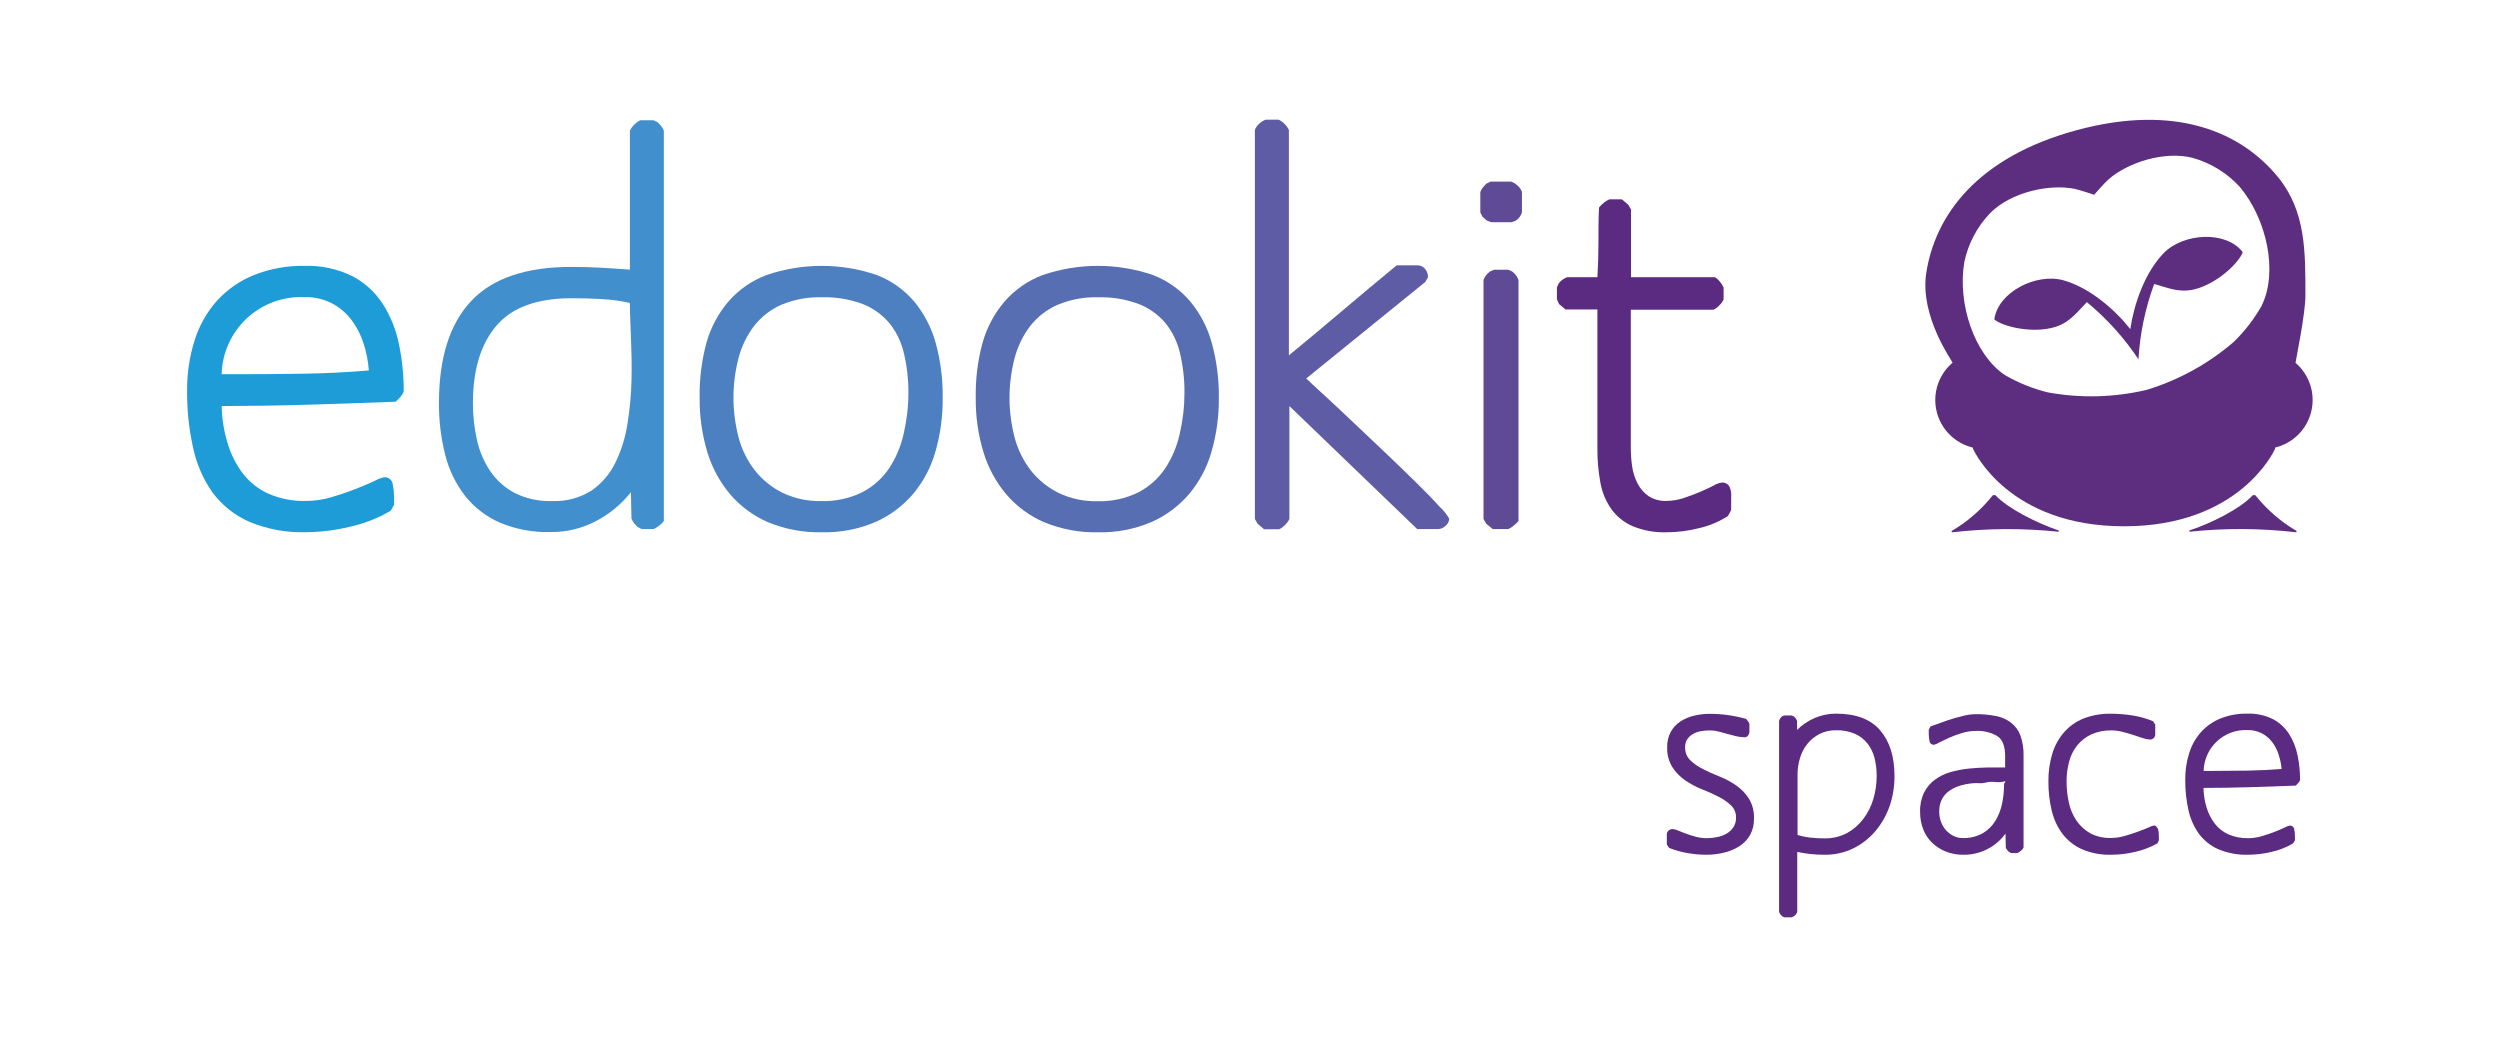
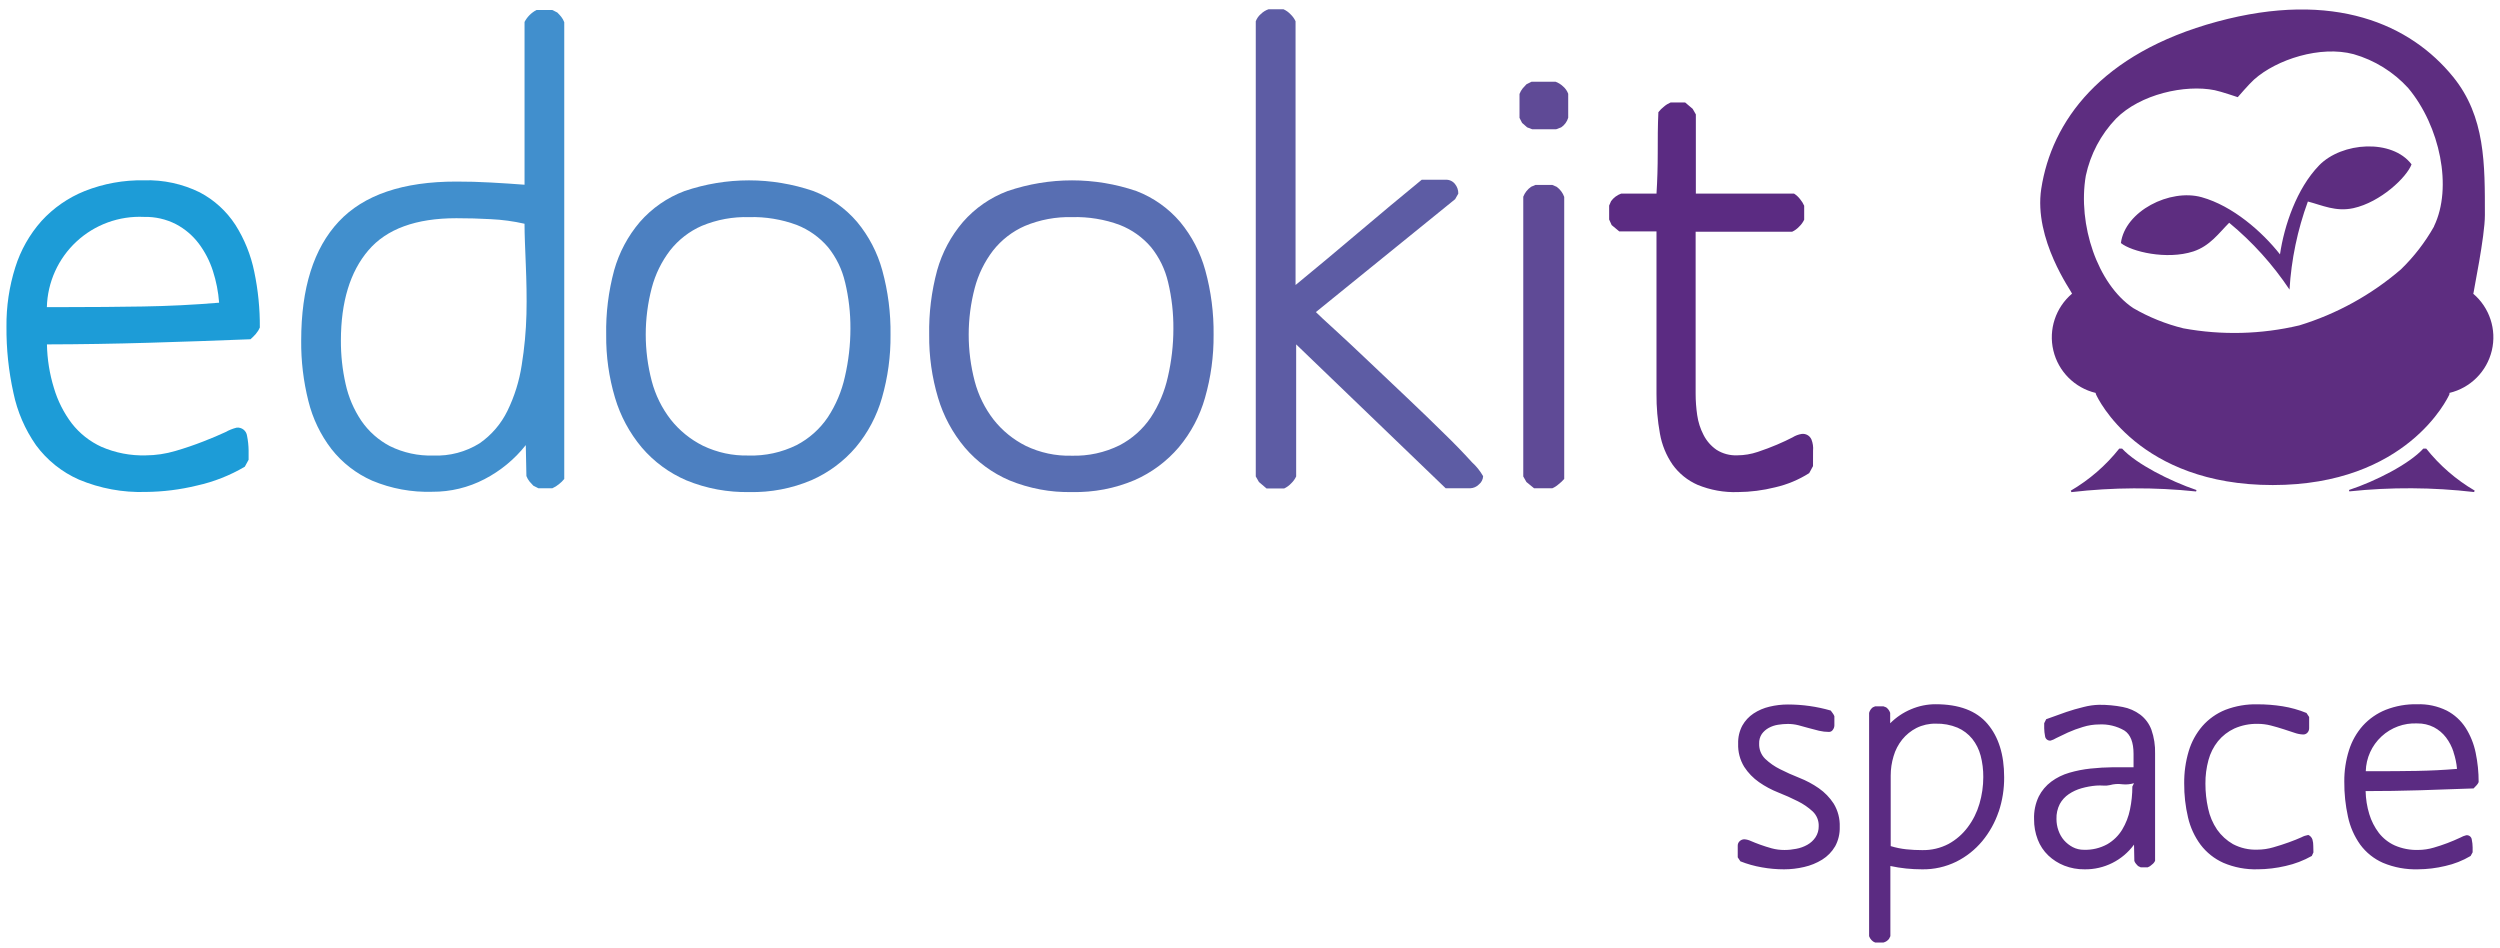
- <svg xmlns="http://www.w3.org/2000/svg" viewBox="0 0 525.09 219.67">
-   <defs>
-     <style>.cls-1{fill:#1d9cd7;}.cls-2{fill:#418fcd;}.cls-3{fill:#4c80c1;}.cls-4{fill:#586eb2;}.cls-5{fill:#5d5ca4;}.cls-6{fill:#5f4a96;}.cls-7{fill:#5b2b82;}.cls-8{fill:#5d2d80;fill-rule:evenodd;}.cls-9{fill:none;}</style>
-   </defs>
-   <g id="Layer_2" data-name="Layer 2">
-     <g id="Layer_1-2" data-name="Layer 1">
-       <path class="cls-1" d="M84.1,83.37c-.34.37-.66.72-1,1Q74,84.73,64.85,85t-18.29.29a28.56,28.56,0,0,0,1.25,7.82A20,20,0,0,0,51,99.45a14.27,14.27,0,0,0,5.37,4.24,18.68,18.68,0,0,0,7.93,1.53,19.1,19.1,0,0,0,5.32-.79q2.72-.8,5-1.7c1.55-.6,2.87-1.17,4-1.69a8,8,0,0,1,2-.8,1.69,1.69,0,0,1,1.87,1.48,14.34,14.34,0,0,1,.28,2.61V106l-.68,1.25a29.26,29.26,0,0,1-8.61,3.39,40.38,40.38,0,0,1-9.17,1.14,28.58,28.58,0,0,1-12-2.21,19.17,19.17,0,0,1-7.7-6.17A25.37,25.37,0,0,1,40.55,94,53,53,0,0,1,39.3,82.12a34.19,34.19,0,0,1,1.58-10.65,22.78,22.78,0,0,1,4.7-8.32,21.2,21.2,0,0,1,7.76-5.38A27.6,27.6,0,0,1,64,55.84,21.17,21.17,0,0,1,74,58a17.13,17.13,0,0,1,6.4,5.83,25.08,25.08,0,0,1,3.39,8.44,47.14,47.14,0,0,1,1,10A4.15,4.15,0,0,1,84.1,83.37ZM76.35,72.09a16.69,16.69,0,0,0-2.55-4.93,12.33,12.33,0,0,0-4.08-3.45A11.91,11.91,0,0,0,64,62.41,16.65,16.65,0,0,0,46.55,78.6h3.51q6.92,0,13.76-.11t13.65-.68A24.3,24.3,0,0,0,76.35,72.09Z" />
-       <path class="cls-2" d="M138.48,110.38a5,5,0,0,1-1.19.74h-2.5l-.91-.46c-.22-.22-.45-.47-.68-.74a3.58,3.58,0,0,1-.57-1l-.11-5.55a22.79,22.79,0,0,1-7.42,6.12,20,20,0,0,1-9.34,2.26,25.84,25.84,0,0,1-10.82-2,19.07,19.07,0,0,1-7.31-5.67,23.25,23.25,0,0,1-4.13-8.6,42.87,42.87,0,0,1-1.3-10.87q0-14.16,6.74-21.36t21.13-7.19c2,0,4.07.05,6.12.17s4.08.24,6.11.4V27.41a5,5,0,0,1,2.15-2.15h2.83l.9.45a9.47,9.47,0,0,1,.68.74,3.5,3.5,0,0,1,.57,1v82A5.75,5.75,0,0,1,138.48,110.38ZM126.24,62.81c-2.08-.12-4.14-.17-6.18-.17q-10.88,0-15.8,5.77t-4.93,16.2a35,35,0,0,0,.85,7.81A19.15,19.15,0,0,0,103,99a14.2,14.2,0,0,0,5.1,4.54,16.44,16.44,0,0,0,7.82,1.7,14.5,14.5,0,0,0,8.32-2.2,15.18,15.18,0,0,0,5-5.84A28.26,28.26,0,0,0,131.79,89a66.78,66.78,0,0,0,.85-9.12c.08-3.06,0-6-.11-8.89s-.23-5.32-.23-7.36A34.54,34.54,0,0,0,126.24,62.81Z" />
-       <path class="cls-3" d="M196.47,94.87a24.1,24.1,0,0,1-4.7,8.89,22.18,22.18,0,0,1-7.93,5.89,27,27,0,0,1-11.21,2.15,28.13,28.13,0,0,1-11.28-2.1,21.84,21.84,0,0,1-8-5.89,24.91,24.91,0,0,1-4.81-8.94,38.1,38.1,0,0,1-1.59-11.28A41.57,41.57,0,0,1,148.38,72,22.89,22.89,0,0,1,153,63.32a19.91,19.91,0,0,1,8-5.55,35.79,35.79,0,0,1,23.17,0A19.54,19.54,0,0,1,192,63.32,23.27,23.27,0,0,1,196.52,72,41.57,41.57,0,0,1,198,83.59,39.52,39.52,0,0,1,196.47,94.87Zm-6.63-20.73a15.63,15.63,0,0,0-3.05-6.29,14.12,14.12,0,0,0-5.61-4,22.67,22.67,0,0,0-8.55-1.41A20.57,20.57,0,0,0,164.14,64a14.85,14.85,0,0,0-5.72,4.42,19.08,19.08,0,0,0-3.29,6.74,33,33,0,0,0,0,16.71,19.31,19.31,0,0,0,3.4,6.91,17.15,17.15,0,0,0,5.78,4.7,17.89,17.89,0,0,0,8.21,1.76,18.2,18.2,0,0,0,8.62-1.87,15.27,15.27,0,0,0,5.6-5,21.8,21.8,0,0,0,3.06-7.25,38.41,38.41,0,0,0,1-8.66A35,35,0,0,0,189.84,74.13Z" />
-       <path class="cls-4" d="M254.46,94.87a24.09,24.09,0,0,1-4.7,8.89,22.17,22.17,0,0,1-7.93,5.89,27,27,0,0,1-11.21,2.15,28.13,28.13,0,0,1-11.28-2.1,21.84,21.84,0,0,1-8-5.89,24.91,24.91,0,0,1-4.81-8.94,38.09,38.09,0,0,1-1.59-11.28A41.57,41.57,0,0,1,206.37,72,22.9,22.9,0,0,1,211,63.32a19.91,19.91,0,0,1,8-5.55,35.79,35.79,0,0,1,23.17,0A19.54,19.54,0,0,1,250,63.32,23.37,23.37,0,0,1,254.51,72,41.58,41.58,0,0,1,256,83.59,39.52,39.52,0,0,1,254.46,94.87Zm-6.63-20.73a15.63,15.63,0,0,0-3.05-6.29,14.13,14.13,0,0,0-5.61-4,22.67,22.67,0,0,0-8.55-1.41,20.59,20.59,0,0,0-8.5,1.59,14.86,14.86,0,0,0-5.72,4.42,19.08,19.08,0,0,0-3.29,6.74,33,33,0,0,0,0,16.71,19.31,19.31,0,0,0,3.4,6.91,17.17,17.17,0,0,0,5.78,4.7,17.91,17.91,0,0,0,8.21,1.76,18.21,18.21,0,0,0,8.62-1.87,15.27,15.27,0,0,0,5.6-5,21.79,21.79,0,0,0,3.06-7.25,38.41,38.41,0,0,0,1-8.66A35,35,0,0,0,247.83,74.13Z" />
-       <path class="cls-5" d="M303.62,110.44a2.29,2.29,0,0,1-1.54.68h-4.42L270.82,85.29V109a4,4,0,0,1-.9,1.25,4.13,4.13,0,0,1-1.25.91H265.5L264.14,110l-.57-1V27.29a3.12,3.12,0,0,1,.91-1.3,3.82,3.82,0,0,1,1.36-.85h2.72a3.94,3.94,0,0,1,1.25.9,4.09,4.09,0,0,1,.9,1.25V74.64q5.78-4.75,11.33-9.46t11.32-9.45h4.3a2,2,0,0,1,1.65.74,2.63,2.63,0,0,1,.62,1.75l-.57,1-25,20.27c.53.53,1.66,1.59,3.4,3.17s3.7,3.42,5.89,5.5,4.52,4.29,7,6.63,4.71,4.52,6.74,6.51,3.72,3.72,5,5.16a10.08,10.08,0,0,1,2,2.49A2,2,0,0,1,303.62,110.44Z" />
-       <path class="cls-6" d="M318.4,46.33l-.9.34h-4.31l-.9-.34-.91-.8-.46-.9v-4.3a3.69,3.69,0,0,1,.57-1c.23-.26.46-.51.68-.74l.91-.45h4.31a3.91,3.91,0,0,1,1.36.85,3.14,3.14,0,0,1,.91,1.31v4.3A3.06,3.06,0,0,1,318.4,46.33Zm-.45,64.05a4.14,4.14,0,0,1-1.14.74h-3.28L312.16,110l-.57-1V58.78A3.87,3.87,0,0,1,313,57l.79-.34h3l.79.34a3.78,3.78,0,0,1,1.36,1.81v50.63A6.62,6.62,0,0,1,317.95,110.38Z" />
-       <path class="cls-7" d="M363.6,107.15l-.68,1.25a19.47,19.47,0,0,1-6.12,2.55,28.26,28.26,0,0,1-6.68.85,17.4,17.4,0,0,1-7.25-1.3,10.94,10.94,0,0,1-4.47-3.62,14.05,14.05,0,0,1-2.27-5.55,38.54,38.54,0,0,1-.62-7.19V65h-6.69l-1.36-1.13-.45-1v-2.5l.34-.79a3.79,3.79,0,0,1,1.81-1.36h6.35c.15-2.42.22-4.84.22-7.25s0-4.95.12-7.37a5.47,5.47,0,0,1,1-1,4.48,4.48,0,0,1,1.19-.74h2.61L342,43l.57,1V58.22H360.2a4.1,4.1,0,0,1,1.08,1,4.82,4.82,0,0,1,.74,1.18v2.5a4.08,4.08,0,0,1-.91,1.25,3.91,3.91,0,0,1-1.25.91H342.53V94.13a27,27,0,0,0,.28,3.85,11.26,11.26,0,0,0,1.14,3.57,7.26,7.26,0,0,0,2.32,2.66,6.44,6.44,0,0,0,3.74,1,11.65,11.65,0,0,0,3.68-.62q1.87-.63,3.45-1.3c1.06-.46,2-.89,2.78-1.3a4.47,4.47,0,0,1,1.64-.62,1.67,1.67,0,0,1,1.76,1,4.33,4.33,0,0,1,.29,2Z" />
-       <path class="cls-8" d="M419.1,104h-.52a31.2,31.2,0,0,1-8.7,7.55l.11.26a101.68,101.68,0,0,1,22.39-.12l.07-.25C427.65,109.81,421.62,106.73,419.1,104Zm63.06-27.86c0-.32,2.07-10.23,2.06-14.06,0-9.11.1-17.67-5.7-24.81-7.63-9.4-21.35-15.62-42.37-9.92s-29.72,18-31.57,30c-1.4,9.09,5.49,18.51,5.53,18.83a10.27,10.27,0,0,0,4.23,17.82l.06.24c.3.71,7.65,16.3,31.73,16.3s31.42-15.59,31.73-16.3l0-.24a10.27,10.27,0,0,0,4.25-17.82Zm-7.08-12a34,34,0,0,1-5.92,7.68,50.73,50.73,0,0,1-18.25,10.06,50.7,50.7,0,0,1-20.82.53,34.13,34.13,0,0,1-9-3.64c-6.41-4.3-10-15-8.51-23.75A21.16,21.16,0,0,1,418,44.76c4.35-4.39,12.39-6.17,17.72-5.1,1.16.24,4.13,1.25,4.13,1.25s2.06-2.38,2.94-3.17c4.06-3.62,11.91-6.14,17.87-4.55a21.18,21.18,0,0,1,9.79,6.08C476.16,46.1,478.45,57.12,475.09,64.07ZM454.44,53.18c-4,4.13-6.24,10.78-7,15.95-3.23-4.1-8.51-8.71-14.06-10.26-5.71-1.58-13.76,2.49-14.5,8.23,1.89,1.55,8.21,3.06,13,1.51,3-1,4.57-3.28,6.44-5.15a55.29,55.29,0,0,1,10.83,12,55.42,55.42,0,0,1,3.3-15.81c2.55.66,5,1.87,8.16,1.19,4.91-1.08,9.6-5.57,10.45-7.87C467.58,48.38,458.57,48.92,454.44,53.18ZM473.69,104h-.52c-2.51,2.76-8.55,5.85-13.35,7.43l.07.25a101.68,101.68,0,0,1,22.39.12l.11-.26A31.36,31.36,0,0,1,473.69,104Z" />
-       <path class="cls-7" d="M367.56,175.42a6.89,6.89,0,0,1-2.31,2.37,10.59,10.59,0,0,1-3.24,1.32,15.83,15.83,0,0,1-3.6.42,22.74,22.74,0,0,1-4-.36,19.35,19.35,0,0,1-3.84-1.08l-.48-.72v-2.1a1.06,1.06,0,0,1,.36-.81,1.21,1.21,0,0,1,.84-.33,3.22,3.22,0,0,1,1.14.3c.48.2,1,.42,1.68.66s1.33.46,2.07.66a8.79,8.79,0,0,0,2.31.3,11,11,0,0,0,2.1-.21,6.5,6.5,0,0,0,2-.72,4.32,4.32,0,0,0,1.47-1.35,3.54,3.54,0,0,0,.57-2,3.47,3.47,0,0,0-1.08-2.64,11.4,11.4,0,0,0-2.67-1.83q-1.59-.81-3.48-1.56a16.9,16.9,0,0,1-3.48-1.86,10,10,0,0,1-2.67-2.76,7.46,7.46,0,0,1-1.08-4.17,6.45,6.45,0,0,1,.75-3.24,6.31,6.31,0,0,1,2-2.16,8.92,8.92,0,0,1,2.88-1.23,14.06,14.06,0,0,1,3.3-.39,27.83,27.83,0,0,1,7.68,1.08l.36.48a2.37,2.37,0,0,1,.3.54v1.68a1.33,1.33,0,0,1-.27.75.81.81,0,0,1-.69.39,7.86,7.86,0,0,1-1.8-.21c-.6-.14-1.21-.3-1.83-.48l-1.86-.51a7.59,7.59,0,0,0-1.89-.24,11.16,11.16,0,0,0-1.77.15,5.07,5.07,0,0,0-1.68.57,3.77,3.77,0,0,0-1.23,1.08,2.89,2.89,0,0,0-.48,1.74,3.63,3.63,0,0,0,1.08,2.73,10.88,10.88,0,0,0,2.67,1.86q1.59.81,3.48,1.56a17,17,0,0,1,3.48,1.86,10,10,0,0,1,2.67,2.76,7.47,7.47,0,0,1,1.08,4.17A6.89,6.89,0,0,1,367.56,175.42Z" />
-       <path class="cls-7" d="M396.93,169.18a16.62,16.62,0,0,1-2.94,5.28,14.46,14.46,0,0,1-4.65,3.69,13.43,13.43,0,0,1-6.15,1.38,27.87,27.87,0,0,1-2.88-.15,25.72,25.72,0,0,1-2.82-.45v12.6l-.24.48a1.82,1.82,0,0,1-1,.66h-1.5a1.57,1.57,0,0,1-.66-.45,1.91,1.91,0,0,1-.42-.69V151.45a1.82,1.82,0,0,1,.66-1l.42-.18h1.5l.48.18a2,2,0,0,1,.72,1v1.86a11.68,11.68,0,0,1,3.75-2.52,11.22,11.22,0,0,1,4.41-.9q6.3,0,9.3,3.51t3,9.57A19,19,0,0,1,396.93,169.18Zm-3.24-10.08a8.16,8.16,0,0,0-1.5-3,7,7,0,0,0-2.64-2,9.57,9.57,0,0,0-3.9-.72,7.45,7.45,0,0,0-3.48.78,8,8,0,0,0-2.55,2.07,8.6,8.6,0,0,0-1.56,3,11.89,11.89,0,0,0-.51,3.48v12.66a14.91,14.91,0,0,0,2.79.57,26.9,26.9,0,0,0,2.85.15,9.75,9.75,0,0,0,4.74-1.11,10.72,10.72,0,0,0,3.45-3,13,13,0,0,0,2.1-4.2,16.92,16.92,0,0,0,.69-4.8A14.79,14.79,0,0,0,393.69,159.1Z" />
-       <path class="cls-7" d="M424.41,178.72a2,2,0,0,1-.72.45h-1.26l-.48-.24c-.12-.12-.24-.25-.36-.39a1.77,1.77,0,0,1-.3-.51l-.06-2.94a10.8,10.8,0,0,1-8.88,4.44,9.71,9.71,0,0,1-3.63-.66,8.94,8.94,0,0,1-2.88-1.83,7.81,7.81,0,0,1-1.89-2.85,9.91,9.91,0,0,1-.66-3.66,8.81,8.81,0,0,1,.84-4.08,7.71,7.71,0,0,1,2.25-2.67,10.21,10.21,0,0,1,3.24-1.59,21.48,21.48,0,0,1,3.81-.75q2-.21,4-.24l3.72,0v-2.4q0-3.12-1.65-4.2a8.2,8.2,0,0,0-4.53-1.08,9.9,9.9,0,0,0-2.91.45,21.07,21.07,0,0,0-2.7,1q-1.23.57-2.1,1a4.06,4.06,0,0,1-1,.45.9.9,0,0,1-1-.81,7.83,7.83,0,0,1-.15-1.41v-.9l.36-.72q2.1-.78,3.6-1.29t3.12-.9a12.12,12.12,0,0,1,2.76-.39,20.91,20.91,0,0,1,4.26.39,7.7,7.7,0,0,1,3.15,1.38,6.07,6.07,0,0,1,2,2.7,12,12,0,0,1,.66,4.29V178A1.67,1.67,0,0,1,424.41,178.72Zm-5.31-14.46a5.42,5.42,0,0,0-2.19.15,4.11,4.11,0,0,1-1.17.09,9.25,9.25,0,0,0-1.29,0,14.07,14.07,0,0,0-2.64.48,7.93,7.93,0,0,0-2.28,1.05,5.08,5.08,0,0,0-1.62,1.77,5.51,5.51,0,0,0-.6,2.7,6,6,0,0,0,.36,2.07,5.37,5.37,0,0,0,1,1.74,5.49,5.49,0,0,0,1.56,1.23,4.25,4.25,0,0,0,2,.48,8.16,8.16,0,0,0,4.2-1,7.58,7.58,0,0,0,2.67-2.61,11.35,11.35,0,0,0,1.41-3.63,20.08,20.08,0,0,0,.42-4.11l.3-.6A5.37,5.37,0,0,1,419.1,164.26Z" />
-       <path class="cls-7" d="M453.45,176.47l-.3.66a17.16,17.16,0,0,1-4.71,1.8,22.39,22.39,0,0,1-5,.6,14.61,14.61,0,0,1-6.18-1.17,10.57,10.57,0,0,1-4.08-3.24,13.22,13.22,0,0,1-2.25-4.89,25.66,25.66,0,0,1-.69-6.12,19.51,19.51,0,0,1,.81-5.79,12.26,12.26,0,0,1,2.46-4.5,10.9,10.9,0,0,1,4.11-2.91,15.14,15.14,0,0,1,5.82-1,28.24,28.24,0,0,1,4.47.36,19.2,19.2,0,0,1,4.29,1.2l.48.72v2a1.16,1.16,0,0,1-.3.81,1,1,0,0,1-.78.33,5.21,5.21,0,0,1-1.53-.3l-2-.66q-1.11-.36-2.28-.66a9.29,9.29,0,0,0-2.31-.3,9.8,9.8,0,0,0-4.23.84,8.33,8.33,0,0,0-2.94,2.28,9.2,9.2,0,0,0-1.71,3.39,15.83,15.83,0,0,0-.54,4.23,20.32,20.32,0,0,0,.48,4.44,10.71,10.71,0,0,0,1.62,3.81A8.85,8.85,0,0,0,439,175a8.71,8.71,0,0,0,4.41,1,10.35,10.35,0,0,0,2.85-.42q1.47-.42,2.79-.9t2.25-.9a4.06,4.06,0,0,1,1.23-.42,1.34,1.34,0,0,1,.75.84,4.26,4.26,0,0,1,.15,1.14Z" />
-       <path class="cls-7" d="M482.7,164.47l-.51.54q-4.86.18-9.69.33t-9.69.15a15.15,15.15,0,0,0,.66,4.14,10.6,10.6,0,0,0,1.71,3.36,7.55,7.55,0,0,0,2.85,2.25,9.89,9.89,0,0,0,4.2.81,10,10,0,0,0,2.82-.42q1.44-.42,2.67-.9t2.1-.9a4.22,4.22,0,0,1,1.05-.42.89.89,0,0,1,1,.78,7.45,7.45,0,0,1,.15,1.38v.9l-.36.66a15.47,15.47,0,0,1-4.56,1.8,21.53,21.53,0,0,1-4.86.6,15.16,15.16,0,0,1-6.33-1.17,10.17,10.17,0,0,1-4.08-3.27,13.45,13.45,0,0,1-2.19-5,28.12,28.12,0,0,1-.66-6.3,18.11,18.11,0,0,1,.84-5.64,12.05,12.05,0,0,1,2.49-4.41,11.23,11.23,0,0,1,4.11-2.85,14.63,14.63,0,0,1,5.64-1,11.17,11.17,0,0,1,5.31,1.14,9,9,0,0,1,3.39,3.09,13.3,13.3,0,0,1,1.8,4.47,25.19,25.19,0,0,1,.54,5.28A2,2,0,0,1,482.7,164.47Zm-4.11-6a8.74,8.74,0,0,0-1.35-2.61,6.59,6.59,0,0,0-2.16-1.83,6.34,6.34,0,0,0-3-.69,8.82,8.82,0,0,0-9.24,8.58h1.86q3.66,0,7.29-.06t7.23-.36A13,13,0,0,0,478.59,158.5Z" />
-       <rect class="cls-9" width="525.09" height="219.67" />
-     </g>
+ <svg xmlns="http://www.w3.org/2000/svg" width="153" height="58" viewBox="0 0 153 58">
+   <g fill="none" fill-rule="evenodd">
+     <path fill="#1D9CD7" d="M15.67 20.422c-.115.126-.225.245-.34.34-2.07.082-4.143.154-6.222.215-2.08.062-4.158.095-6.235.1.017.903.16 1.8.426 2.665.23.78.598 1.512 1.086 2.16a4.865 4.865 0 0 0 1.83 1.447 6.368 6.368 0 0 0 2.704.52 6.51 6.51 0 0 0 1.814-.27 20.1 20.1 0 0 0 1.705-.58c.527-.203.977-.397 1.362-.575.214-.12.444-.213.682-.272.315-.036.6.19.638.504.06.293.09.59.095.89v.57l-.232.425a9.975 9.975 0 0 1-2.935 1.156c-1.024.25-2.073.38-3.126.39a9.743 9.743 0 0 1-4.09-.755 6.535 6.535 0 0 1-2.626-2.103 8.65 8.65 0 0 1-1.384-3.205 18.068 18.068 0 0 1-.426-4.05 11.656 11.656 0 0 1 .538-3.63 7.766 7.766 0 0 1 1.603-2.837 7.227 7.227 0 0 1 2.644-1.834 9.41 9.41 0 0 1 3.634-.658 7.217 7.217 0 0 1 3.41.737 5.84 5.84 0 0 1 2.18 1.987 8.55 8.55 0 0 1 1.157 2.877 16.07 16.07 0 0 1 .34 3.41 1.415 1.415 0 0 1-.235.375zm-2.642-3.846a5.69 5.69 0 0 0-.87-1.68 4.203 4.203 0 0 0-1.39-1.177 4.06 4.06 0 0 0-1.95-.444 5.676 5.676 0 0 0-5.95 5.52h1.198c1.573 0 3.136-.013 4.69-.038a69.095 69.095 0 0 0 4.654-.232 8.284 8.284 0 0 0-.382-1.95z" />
+     <path fill="#418FCD" d="M34.21 29.63c-.124.102-.26.187-.407.252h-.852l-.31-.157a4.333 4.333 0 0 1-.23-.252 1.22 1.22 0 0 1-.195-.34l-.038-1.893a7.77 7.77 0 0 1-2.53 2.086 6.818 6.818 0 0 1-3.183.77 8.81 8.81 0 0 1-3.69-.68 6.5 6.5 0 0 1-2.49-1.934 7.926 7.926 0 0 1-1.41-2.932 14.615 14.615 0 0 1-.442-3.706c0-3.218.766-5.645 2.298-7.282 1.53-1.636 3.933-2.453 7.203-2.45.682 0 1.387.016 2.086.057.7.04 1.39.08 2.082.136V1.344c.163-.314.42-.57.733-.733h.965l.307.155c.082.08.16.164.232.252.082.102.147.217.193.34v27.955a1.96 1.96 0 0 1-.324.318zm-4.174-16.217a36.55 36.55 0 0 0-2.106-.058c-2.473 0-4.27.655-5.387 1.967-1.118 1.31-1.678 3.152-1.68 5.522-.004.896.093 1.79.29 2.663.176.8.502 1.562.96 2.243a4.84 4.84 0 0 0 1.74 1.548c.827.41 1.742.61 2.665.58 1 .042 1.99-.22 2.837-.75a5.175 5.175 0 0 0 1.704-1.992c.43-.882.723-1.824.87-2.795.166-1.028.263-2.066.29-3.11.025-1.04 0-2.044-.04-3.03-.037-.984-.078-1.813-.078-2.508a11.775 11.775 0 0 0-2.066-.28z" />
+     <path fill="#4C80C1" d="M53.978 24.342a8.216 8.216 0 0 1-1.602 3.03 7.56 7.56 0 0 1-2.703 2.01 9.205 9.205 0 0 1-3.822.732 9.59 9.59 0 0 1-3.844-.716 7.445 7.445 0 0 1-2.728-2.008 8.492 8.492 0 0 1-1.64-3.048 12.99 12.99 0 0 1-.54-3.845c-.026-1.334.14-2.664.486-3.952a7.803 7.803 0 0 1 1.575-2.96 6.788 6.788 0 0 1 2.726-1.89 12.2 12.2 0 0 1 7.9 0 6.66 6.66 0 0 1 2.67 1.89 7.933 7.933 0 0 1 1.54 2.96c.353 1.287.523 2.617.504 3.95.013 1.3-.163 2.597-.522 3.847zm-2.26-7.067a5.328 5.328 0 0 0-1.04-2.144 4.814 4.814 0 0 0-1.912-1.363 7.728 7.728 0 0 0-2.915-.48 7.013 7.013 0 0 0-2.893.53 5.062 5.062 0 0 0-1.95 1.508 6.505 6.505 0 0 0-1.122 2.298 11.25 11.25 0 0 0 0 5.696 6.583 6.583 0 0 0 1.16 2.355 5.847 5.847 0 0 0 1.97 1.602c.872.42 1.83.625 2.8.6a6.205 6.205 0 0 0 2.937-.637 5.206 5.206 0 0 0 1.91-1.705 7.432 7.432 0 0 0 1.043-2.47c.225-.97.34-1.96.34-2.954.006-.955-.104-1.91-.327-2.84v.005z" />
+     <path fill="#586EB2" d="M73.748 24.342a8.213 8.213 0 0 1-1.603 3.03 7.558 7.558 0 0 1-2.703 2.01 9.205 9.205 0 0 1-3.822.732 9.59 9.59 0 0 1-3.845-.716 7.445 7.445 0 0 1-2.727-2.008 8.492 8.492 0 0 1-1.64-3.048 12.985 12.985 0 0 1-.542-3.845c-.024-1.334.14-2.664.487-3.952a7.807 7.807 0 0 1 1.58-2.96 6.788 6.788 0 0 1 2.726-1.89 12.2 12.2 0 0 1 7.898 0 6.66 6.66 0 0 1 2.67 1.89 7.967 7.967 0 0 1 1.537 2.96c.354 1.287.525 2.617.508 3.95.01 1.302-.166 2.597-.525 3.847zm-2.26-7.067a5.328 5.328 0 0 0-1.04-2.144 4.817 4.817 0 0 0-1.913-1.363 7.728 7.728 0 0 0-2.915-.48 7.02 7.02 0 0 0-2.897.54 5.066 5.066 0 0 0-1.95 1.508 6.505 6.505 0 0 0-1.122 2.298 11.25 11.25 0 0 0 0 5.697 6.583 6.583 0 0 0 1.16 2.355 5.853 5.853 0 0 0 1.97 1.603 6.106 6.106 0 0 0 2.8.6 6.208 6.208 0 0 0 2.938-.638 5.206 5.206 0 0 0 1.91-1.705 7.428 7.428 0 0 0 1.042-2.47c.226-.97.34-1.96.34-2.953.008-.96-.1-1.917-.323-2.85v.003z" />
+     <path fill="#5D5CA4" d="M90.507 29.65a.78.78 0 0 1-.525.232h-1.507l-9.15-8.806v8.083c-.074.16-.178.304-.307.425-.12.13-.266.235-.426.31h-1.08l-.464-.395-.195-.34V1.302c.064-.172.17-.324.31-.443.133-.13.29-.228.464-.29h.928c.16.073.305.177.426.306.13.122.233.266.307.426v16.142a318.182 318.182 0 0 0 3.863-3.225A314.212 314.212 0 0 1 87.01 11h1.465a.682.682 0 0 1 .563.252c.14.167.215.38.21.597l-.193.34-8.523 6.91c.18.18.566.542 1.16 1.08.592.54 1.26 1.166 2.007 1.876.745.71 1.54 1.462 2.385 2.26.846.797 1.606 1.54 2.298 2.22a37.3 37.3 0 0 1 1.705 1.758c.27.245.5.532.68.85a.682.682 0 0 1-.26.507z" />
+     <path fill="#5F4A96" d="M95.545 7.794l-.306.116h-1.47l-.307-.116-.31-.272-.158-.307V5.75c.047-.124.113-.24.195-.342a8.87 8.87 0 0 1 .232-.252l.31-.154h1.47c.172.064.33.162.463.29.14.12.247.274.31.447v1.465c-.068.24-.22.45-.43.59zm-.153 21.836c-.115.104-.246.19-.39.252h-1.117l-.467-.382-.194-.34V12.038a1.32 1.32 0 0 1 .48-.607l.27-.115h1.023l.27.116c.213.154.375.37.463.618v17.26a2.257 2.257 0 0 1-.338.32z" />
+     <path fill="#5B2B82" d="M110.955 28.528l-.232.427a6.637 6.637 0 0 1-2.087.87 9.634 9.634 0 0 1-2.277.29 5.932 5.932 0 0 1-2.472-.445 3.73 3.73 0 0 1-1.524-1.234 4.79 4.79 0 0 1-.774-1.892 13.14 13.14 0 0 1-.212-2.45V14.16h-2.28l-.464-.386-.153-.34v-.853l.117-.27c.153-.212.37-.374.617-.462h2.164c.052-.825.075-1.65.075-2.472 0-.82 0-1.687.04-2.512.1-.128.214-.243.342-.34.12-.106.258-.19.406-.254h.89l.46.39.195.34v4.848h6.01c.143.09.267.206.37.34.102.122.187.257.25.403v.853a1.39 1.39 0 0 1-.31.426c-.12.13-.264.236-.425.31h-5.908v9.91c0 .44.032.878.095 1.312.06.425.192.836.39 1.217.184.362.455.674.79.906.38.242.825.36 1.275.34.426-.002.85-.073 1.254-.21.425-.143.817-.29 1.176-.444.362-.156.682-.303.948-.443.17-.107.36-.18.56-.212a.57.57 0 0 1 .6.34c.085.217.12.45.098.683l-.003.948z" />
+     <path fill="#5D2D80" d="M129.875 27.455h-.177a10.636 10.636 0 0 1-2.966 2.573l.037.09a34.664 34.664 0 0 1 7.632-.04l.024-.087c-1.636-.555-3.692-1.605-4.55-2.535zm21.498-9.498c0-.11.705-3.488.702-4.793 0-3.106.034-6.024-1.943-8.458-2.6-3.205-7.28-5.325-14.445-3.382s-10.13 6.136-10.762 10.227c-.477 3.1 1.872 6.31 1.885 6.42a3.5 3.5 0 0 0 1.442 6.075l.02.082c.103.242 2.61 5.557 10.818 5.557s10.71-5.315 10.817-5.557v-.082a3.5 3.5 0 0 0 1.45-6.075l.016-.013zm-2.414-4.09a11.59 11.59 0 0 1-2.02 2.617 17.294 17.294 0 0 1-6.22 3.43c-2.33.55-4.745.612-7.098.18a11.635 11.635 0 0 1-3.07-1.24c-2.184-1.466-3.408-5.114-2.9-8.097A7.214 7.214 0 0 1 129.5 7.26c1.483-1.498 4.224-2.104 6.04-1.74.396.082 1.41.427 1.41.427s.7-.812 1-1.08c1.385-1.235 4.06-2.094 6.093-1.552a7.22 7.22 0 0 1 3.338 2.072c1.947 2.33 2.728 6.086 1.583 8.455l-.004.024zm-7.037-3.737c-1.364 1.408-2.128 3.675-2.387 5.437-1.1-1.398-2.9-2.97-4.793-3.498-1.946-.54-4.69.85-4.943 2.805.644.528 2.8 1.043 4.432.515 1.023-.34 1.558-1.118 2.195-1.756a18.85 18.85 0 0 1 3.692 4.09c.11-1.84.49-3.657 1.124-5.39.87.226 1.705.64 2.782.407 1.674-.367 3.273-1.898 3.563-2.682-1.188-1.565-4.26-1.38-5.667.072zm6.562 17.325h-.177c-.856.94-2.915 1.994-4.55 2.532l.023.086a34.664 34.664 0 0 1 7.634.04l.037-.088a10.69 10.69 0 0 1-2.965-2.57z" />
+     <path fill="#5B2B82" d="M112.305 51.802c-.193.33-.464.607-.788.808a3.61 3.61 0 0 1-1.105.45 5.397 5.397 0 0 1-1.227.143c-.457 0-.913-.04-1.363-.122a6.597 6.597 0 0 1-1.31-.368l-.163-.245v-.716a.36.36 0 0 1 .122-.275.413.413 0 0 1 .286-.113c.135.01.266.045.39.103.162.068.34.143.57.225.233.082.455.157.707.225.257.07.522.103.788.102.24 0 .48-.025.715-.072.24-.043.47-.126.682-.245.2-.112.373-.27.5-.46.133-.203.2-.44.196-.682a1.183 1.183 0 0 0-.368-.9 3.886 3.886 0 0 0-.91-.624 13.962 13.962 0 0 0-1.187-.532 5.76 5.76 0 0 1-1.185-.634 3.41 3.41 0 0 1-.91-.94 2.543 2.543 0 0 1-.37-1.422 2.2 2.2 0 0 1 .257-1.105c.166-.295.4-.547.682-.735.3-.197.632-.34.98-.42a4.793 4.793 0 0 1 1.126-.133c.886 0 1.767.124 2.62.37l.12.162a.808.808 0 0 1 .104.184v.573a.453.453 0 0 1-.092.257.276.276 0 0 1-.236.133 2.68 2.68 0 0 1-.613-.072 12.1 12.1 0 0 1-.624-.163l-.635-.174a2.588 2.588 0 0 0-.645-.08 3.805 3.805 0 0 0-.603.05c-.2.03-.395.096-.573.194-.165.09-.308.217-.42.37a.985.985 0 0 0-.163.592c-.012.348.12.686.37.93.27.256.576.47.91.634.36.185.757.362 1.186.532.42.165.817.378 1.186.634.362.252.67.572.91.94.26.43.388.923.37 1.423.013.42-.086.834-.287 1.202zm10.012-2.127a5.666 5.666 0 0 1-1.002 1.8 4.93 4.93 0 0 1-1.585 1.258c-.652.32-1.37.482-2.097.47-.328 0-.656-.017-.982-.05a8.768 8.768 0 0 1-.96-.154v4.294l-.082.164a.62.62 0 0 1-.34.225h-.512a.535.535 0 0 1-.225-.153.65.65 0 0 1-.143-.236V43.63a.62.62 0 0 1 .225-.34l.144-.062h.51l.165.062a.682.682 0 0 1 .246.34v.635c.366-.367.8-.66 1.28-.86a3.825 3.825 0 0 1 1.502-.306c1.432 0 2.49.398 3.17 1.195.682.798 1.023 1.886 1.023 3.263a6.477 6.477 0 0 1-.333 2.117zm-1.104-3.436a2.782 2.782 0 0 0-.512-1.024 2.386 2.386 0 0 0-.9-.682 3.262 3.262 0 0 0-1.33-.245 2.54 2.54 0 0 0-1.185.265 2.727 2.727 0 0 0-.87.705c-.242.303-.423.65-.53 1.023a4.053 4.053 0 0 0-.175 1.186v4.315c.31.095.63.16.95.195.324.034.648.05.973.05a3.324 3.324 0 0 0 1.616-.378 3.655 3.655 0 0 0 1.175-1.022c.324-.43.566-.916.716-1.432a5.768 5.768 0 0 0 .236-1.637 5.042 5.042 0 0 0-.163-1.32zm10.472 6.687a.682.682 0 0 1-.245.154h-.43l-.163-.08a2.36 2.36 0 0 1-.123-.134.603.603 0 0 1-.102-.174l-.02-1.002a3.682 3.682 0 0 1-3.028 1.513 3.31 3.31 0 0 1-1.238-.225 3.048 3.048 0 0 1-.98-.623 2.663 2.663 0 0 1-.646-.972 3.378 3.378 0 0 1-.225-1.248c-.017-.48.08-.957.287-1.39.182-.36.445-.67.767-.91a3.48 3.48 0 0 1 1.103-.543c.425-.124.86-.21 1.3-.256.454-.047.91-.075 1.363-.08h1.268v-.82c0-.71-.188-1.186-.563-1.43a2.795 2.795 0 0 0-1.543-.37c-.336.002-.67.053-.992.154a7.183 7.183 0 0 0-.92.34c-.28.13-.52.244-.716.342-.108.066-.222.118-.342.153a.307.307 0 0 1-.34-.276 2.67 2.67 0 0 1-.052-.48v-.31l.122-.244c.478-.177.887-.324 1.228-.44.34-.116.695-.218 1.063-.307.307-.08.623-.126.94-.134.488-.005.974.04 1.452.133.39.073.756.234 1.074.47.31.236.546.555.682.92.163.47.24.966.225 1.463v6.56a.57.57 0 0 1-.208.244zm-1.81-4.93a1.848 1.848 0 0 0-.747.052c-.13.03-.265.04-.398.03a3.153 3.153 0 0 0-.44 0c-.305.025-.606.08-.9.163a2.703 2.703 0 0 0-.777.358c-.23.155-.42.362-.553.605a1.878 1.878 0 0 0-.204.92c0 .24.04.48.122.706.076.218.19.42.34.594.15.17.33.313.533.42.21.11.446.165.683.163.5.017.994-.1 1.432-.34.373-.217.686-.523.91-.89.23-.383.393-.8.48-1.238.096-.462.144-.93.144-1.402l.1-.205a1.83 1.83 0 0 1-.725.065zm11.71 4.163l-.102.225a5.85 5.85 0 0 1-1.606.614c-.558.13-1.13.2-1.704.203a4.98 4.98 0 0 1-2.107-.398 3.603 3.603 0 0 1-1.39-1.105 4.507 4.507 0 0 1-.768-1.667 8.748 8.748 0 0 1-.235-2.086 6.65 6.65 0 0 1 .276-1.974 4.18 4.18 0 0 1 .837-1.534 3.716 3.716 0 0 1 1.402-.993 5.16 5.16 0 0 1 1.983-.34c.51 0 1.02.04 1.524.12.5.08.992.218 1.462.41l.163.246v.682a.395.395 0 0 1-.103.276.34.34 0 0 1-.265.113 1.776 1.776 0 0 1-.522-.102l-.682-.224a12.924 12.924 0 0 0-.776-.225 3.167 3.167 0 0 0-.788-.1 3.34 3.34 0 0 0-1.442.285 2.84 2.84 0 0 0-1.002.777c-.273.34-.47.735-.583 1.156-.127.47-.19.955-.185 1.442a6.927 6.927 0 0 0 .164 1.514c.096.465.284.906.55 1.3.255.362.585.664.97.885a2.97 2.97 0 0 0 1.503.34c.328-.002.655-.05.97-.143a14.2 14.2 0 0 0 .952-.307c.3-.11.556-.21.767-.307.13-.07.273-.118.42-.143a.457.457 0 0 1 .255.286c.035.127.052.258.05.39l.008.384zm9.972-4.09l-.174.183c-1.105.04-2.206.08-3.303.113-1.098.034-2.2.05-3.304.05.01.48.085.955.225 1.412.125.414.323.802.584 1.146.257.33.59.594.972.767.45.196.94.29 1.43.277.327-.002.65-.05.963-.143a10.913 10.913 0 0 0 1.625-.614c.112-.063.233-.112.358-.143a.303.303 0 0 1 .34.266c.033.155.05.312.052.47v.307l-.123.225a5.274 5.274 0 0 1-1.554.614 7.34 7.34 0 0 1-1.657.203 5.168 5.168 0 0 1-2.157-.398 3.467 3.467 0 0 1-1.39-1.115 4.585 4.585 0 0 1-.748-1.705 9.586 9.586 0 0 1-.225-2.148 6.174 6.174 0 0 1 .287-1.922 4.108 4.108 0 0 1 .85-1.504 3.828 3.828 0 0 1 1.4-.97 4.988 4.988 0 0 1 1.923-.34 3.808 3.808 0 0 1 1.81.388c.47.245.868.608 1.155 1.053.296.467.504.984.614 1.525.124.592.185 1.195.183 1.8a.682.682 0 0 1-.136.204zm-1.4-2.046a2.98 2.98 0 0 0-.46-.89 2.247 2.247 0 0 0-.738-.624 2.16 2.16 0 0 0-1.024-.235 3.007 3.007 0 0 0-3.15 2.925h.634c.832 0 1.66-.007 2.486-.02a37.044 37.044 0 0 0 2.464-.123 4.432 4.432 0 0 0-.214-1.023v-.01z" />
+     <path d="M-13-8h179.008v74.888H-13z" />
  </g>
</svg>
